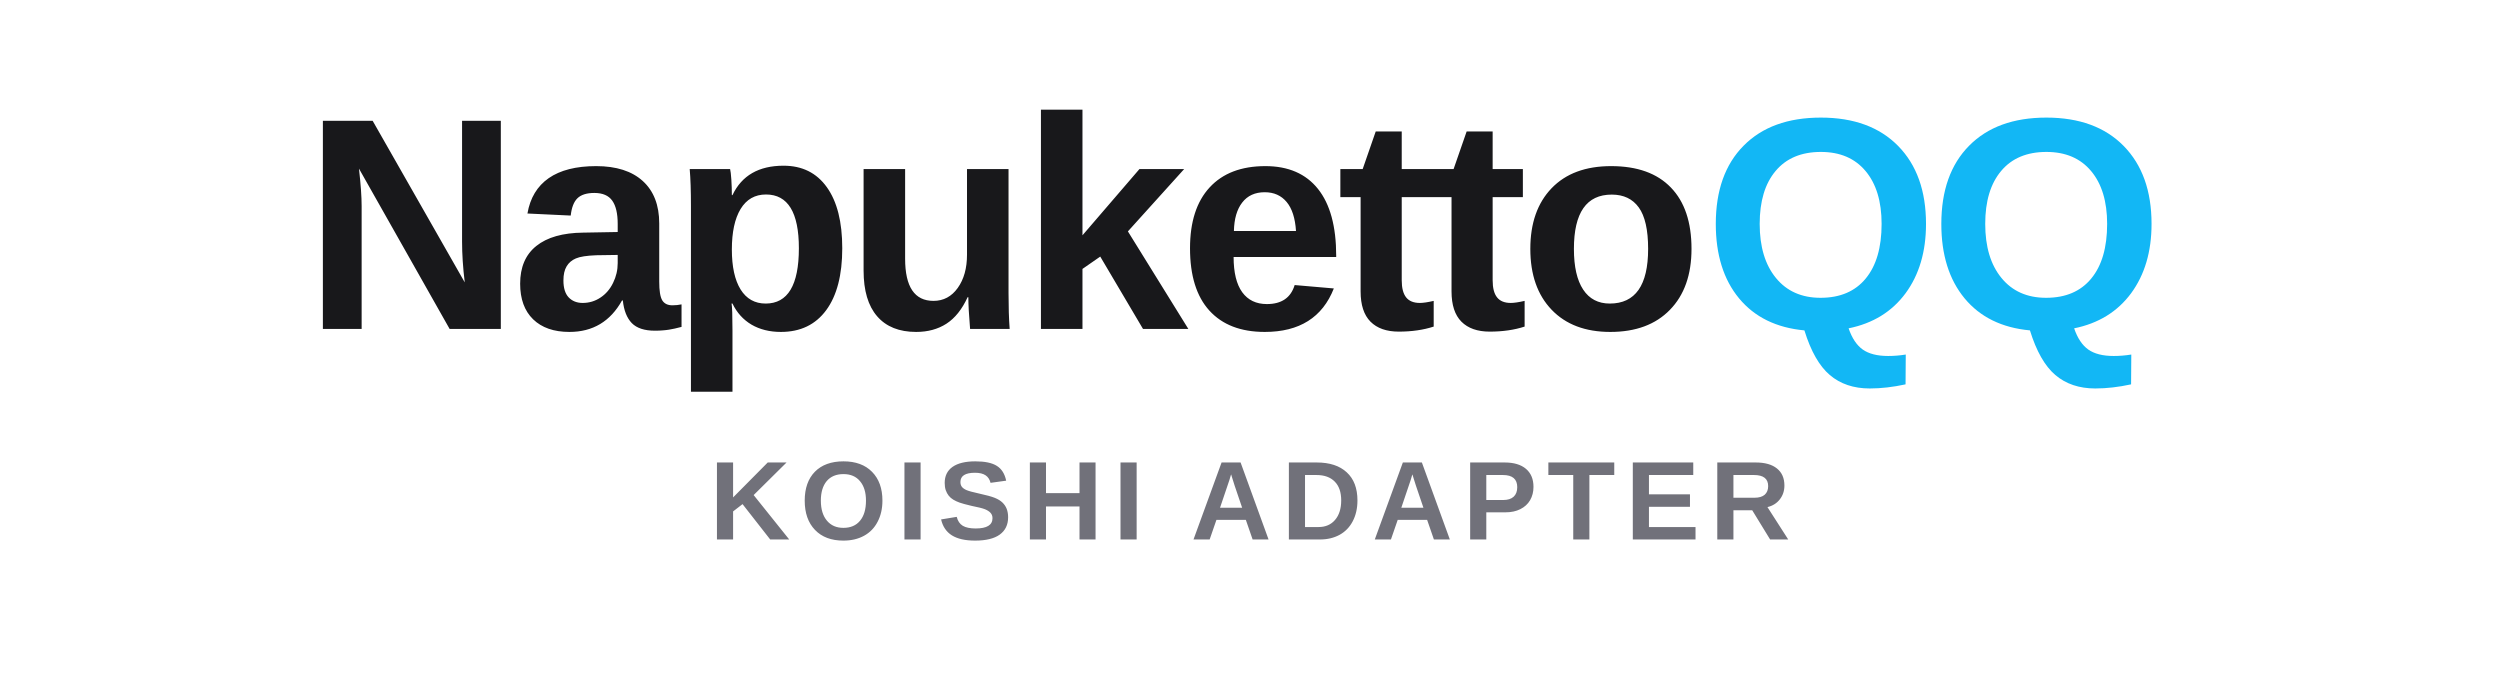
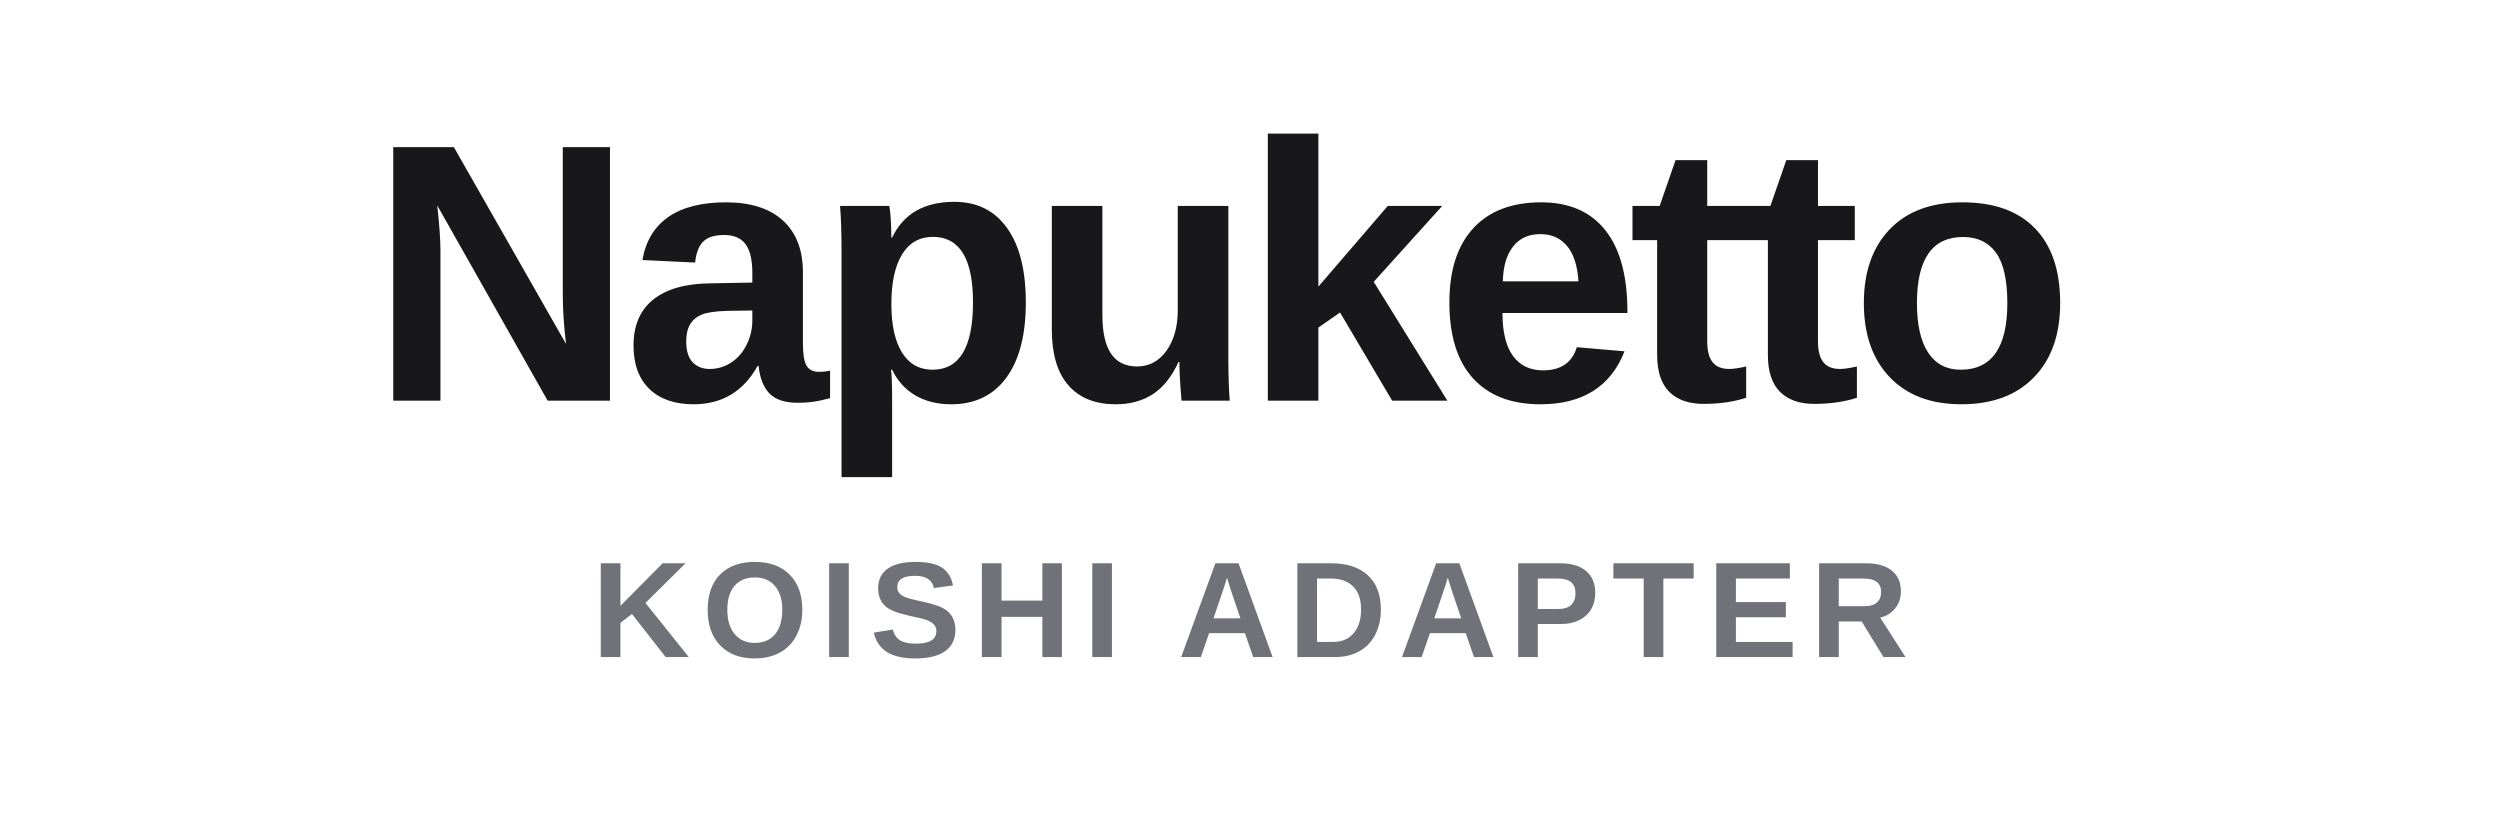
- <svg xmlns="http://www.w3.org/2000/svg" width="380" height="104" viewBox="0 0 380 104" role="img" aria-label="NapukettoQQ Koishi Adapter">
-   <text x="46" y="50" font-family="'Segoe UI','Helvetica Neue',Arial,sans-serif" font-size="46" font-weight="700" letter-spacing="-1.5" fill="#18181B">Napuketto<tspan fill="#12B7F5">QQ</tspan>
-   </text>
-   <text x="190" y="82" text-anchor="middle" font-family="'Segoe UI','Helvetica Neue',Arial,sans-serif" font-size="17" font-weight="600" letter-spacing="1.5" fill="#71717A">KOISHI ADAPTER</text>
+ <svg xmlns="http://www.w3.org/2000/svg" width="312" height="104" viewBox="0 0 312 104" role="img" aria-label="Napuketto Koishi Adapter">
+   <text x="46" y="50" font-family="'Segoe UI','Helvetica Neue',Arial,sans-serif" font-size="46" font-weight="700" letter-spacing="-1.5" fill="#18181B">Napuketto</text>
+   <text x="156" y="82" text-anchor="middle" font-family="'Segoe UI','Helvetica Neue',Arial,sans-serif" font-size="17" font-weight="600" letter-spacing="1.5" fill="#71717A">KOISHI ADAPTER</text>
</svg>
